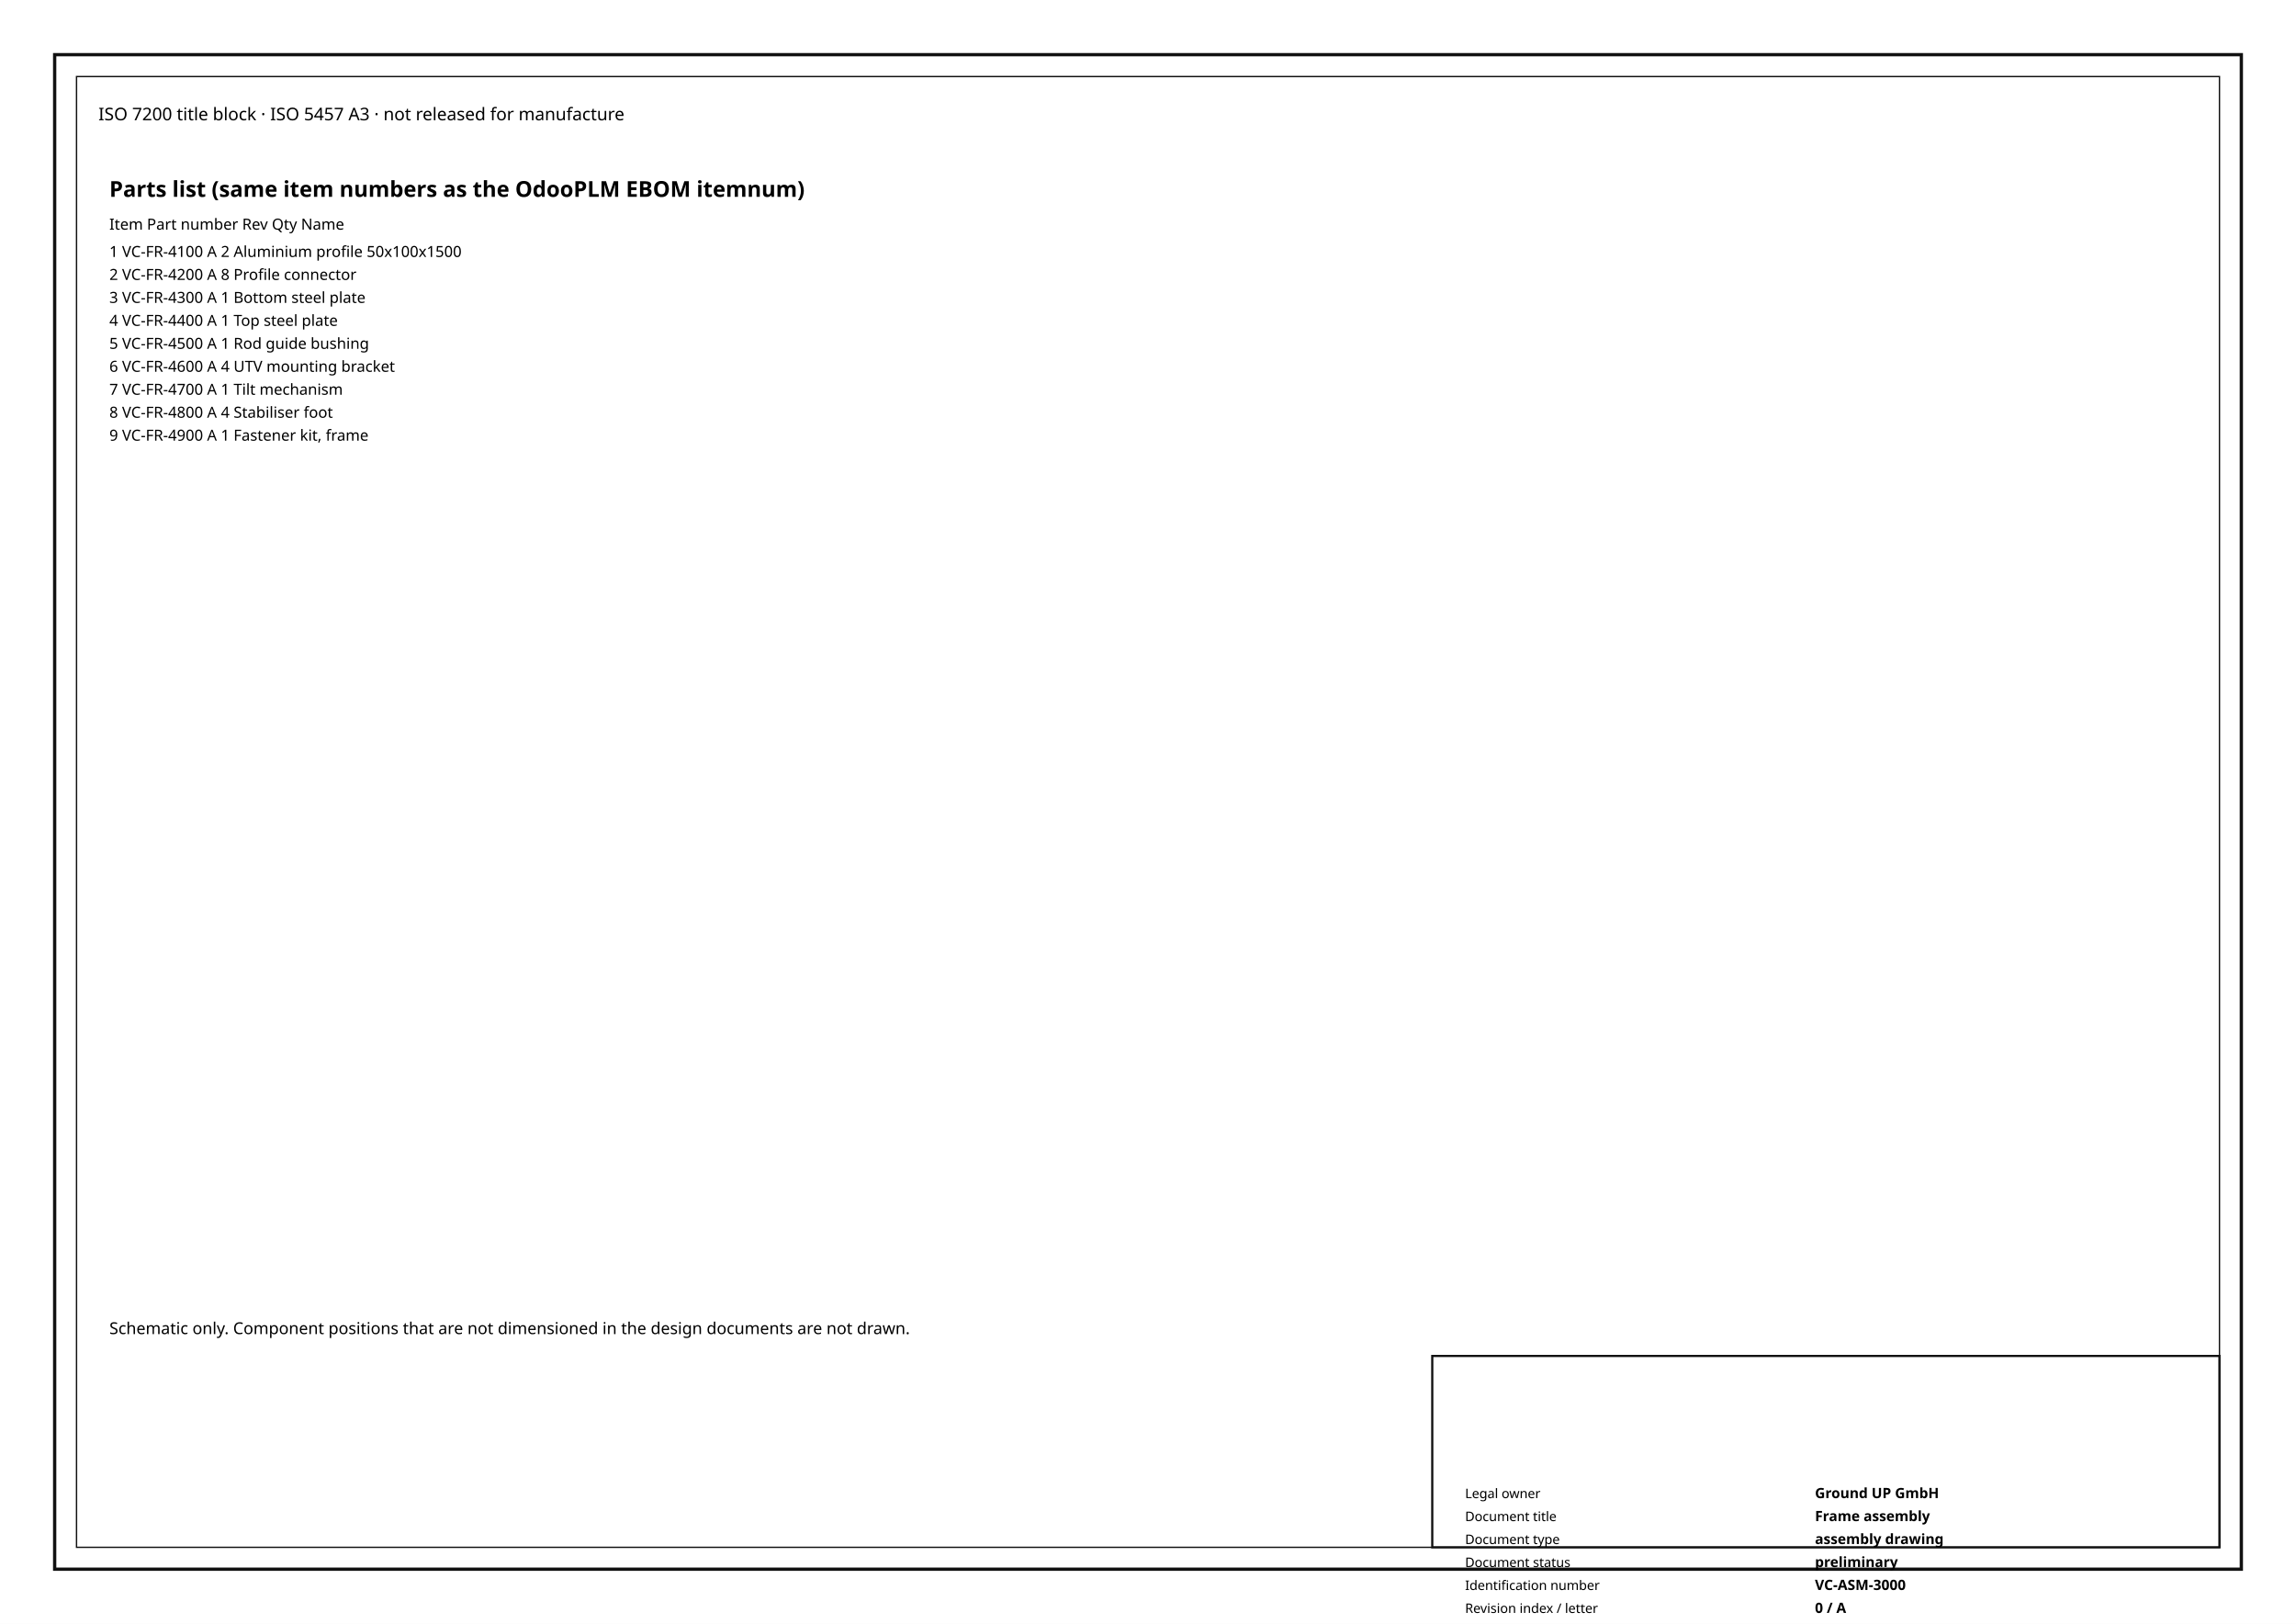
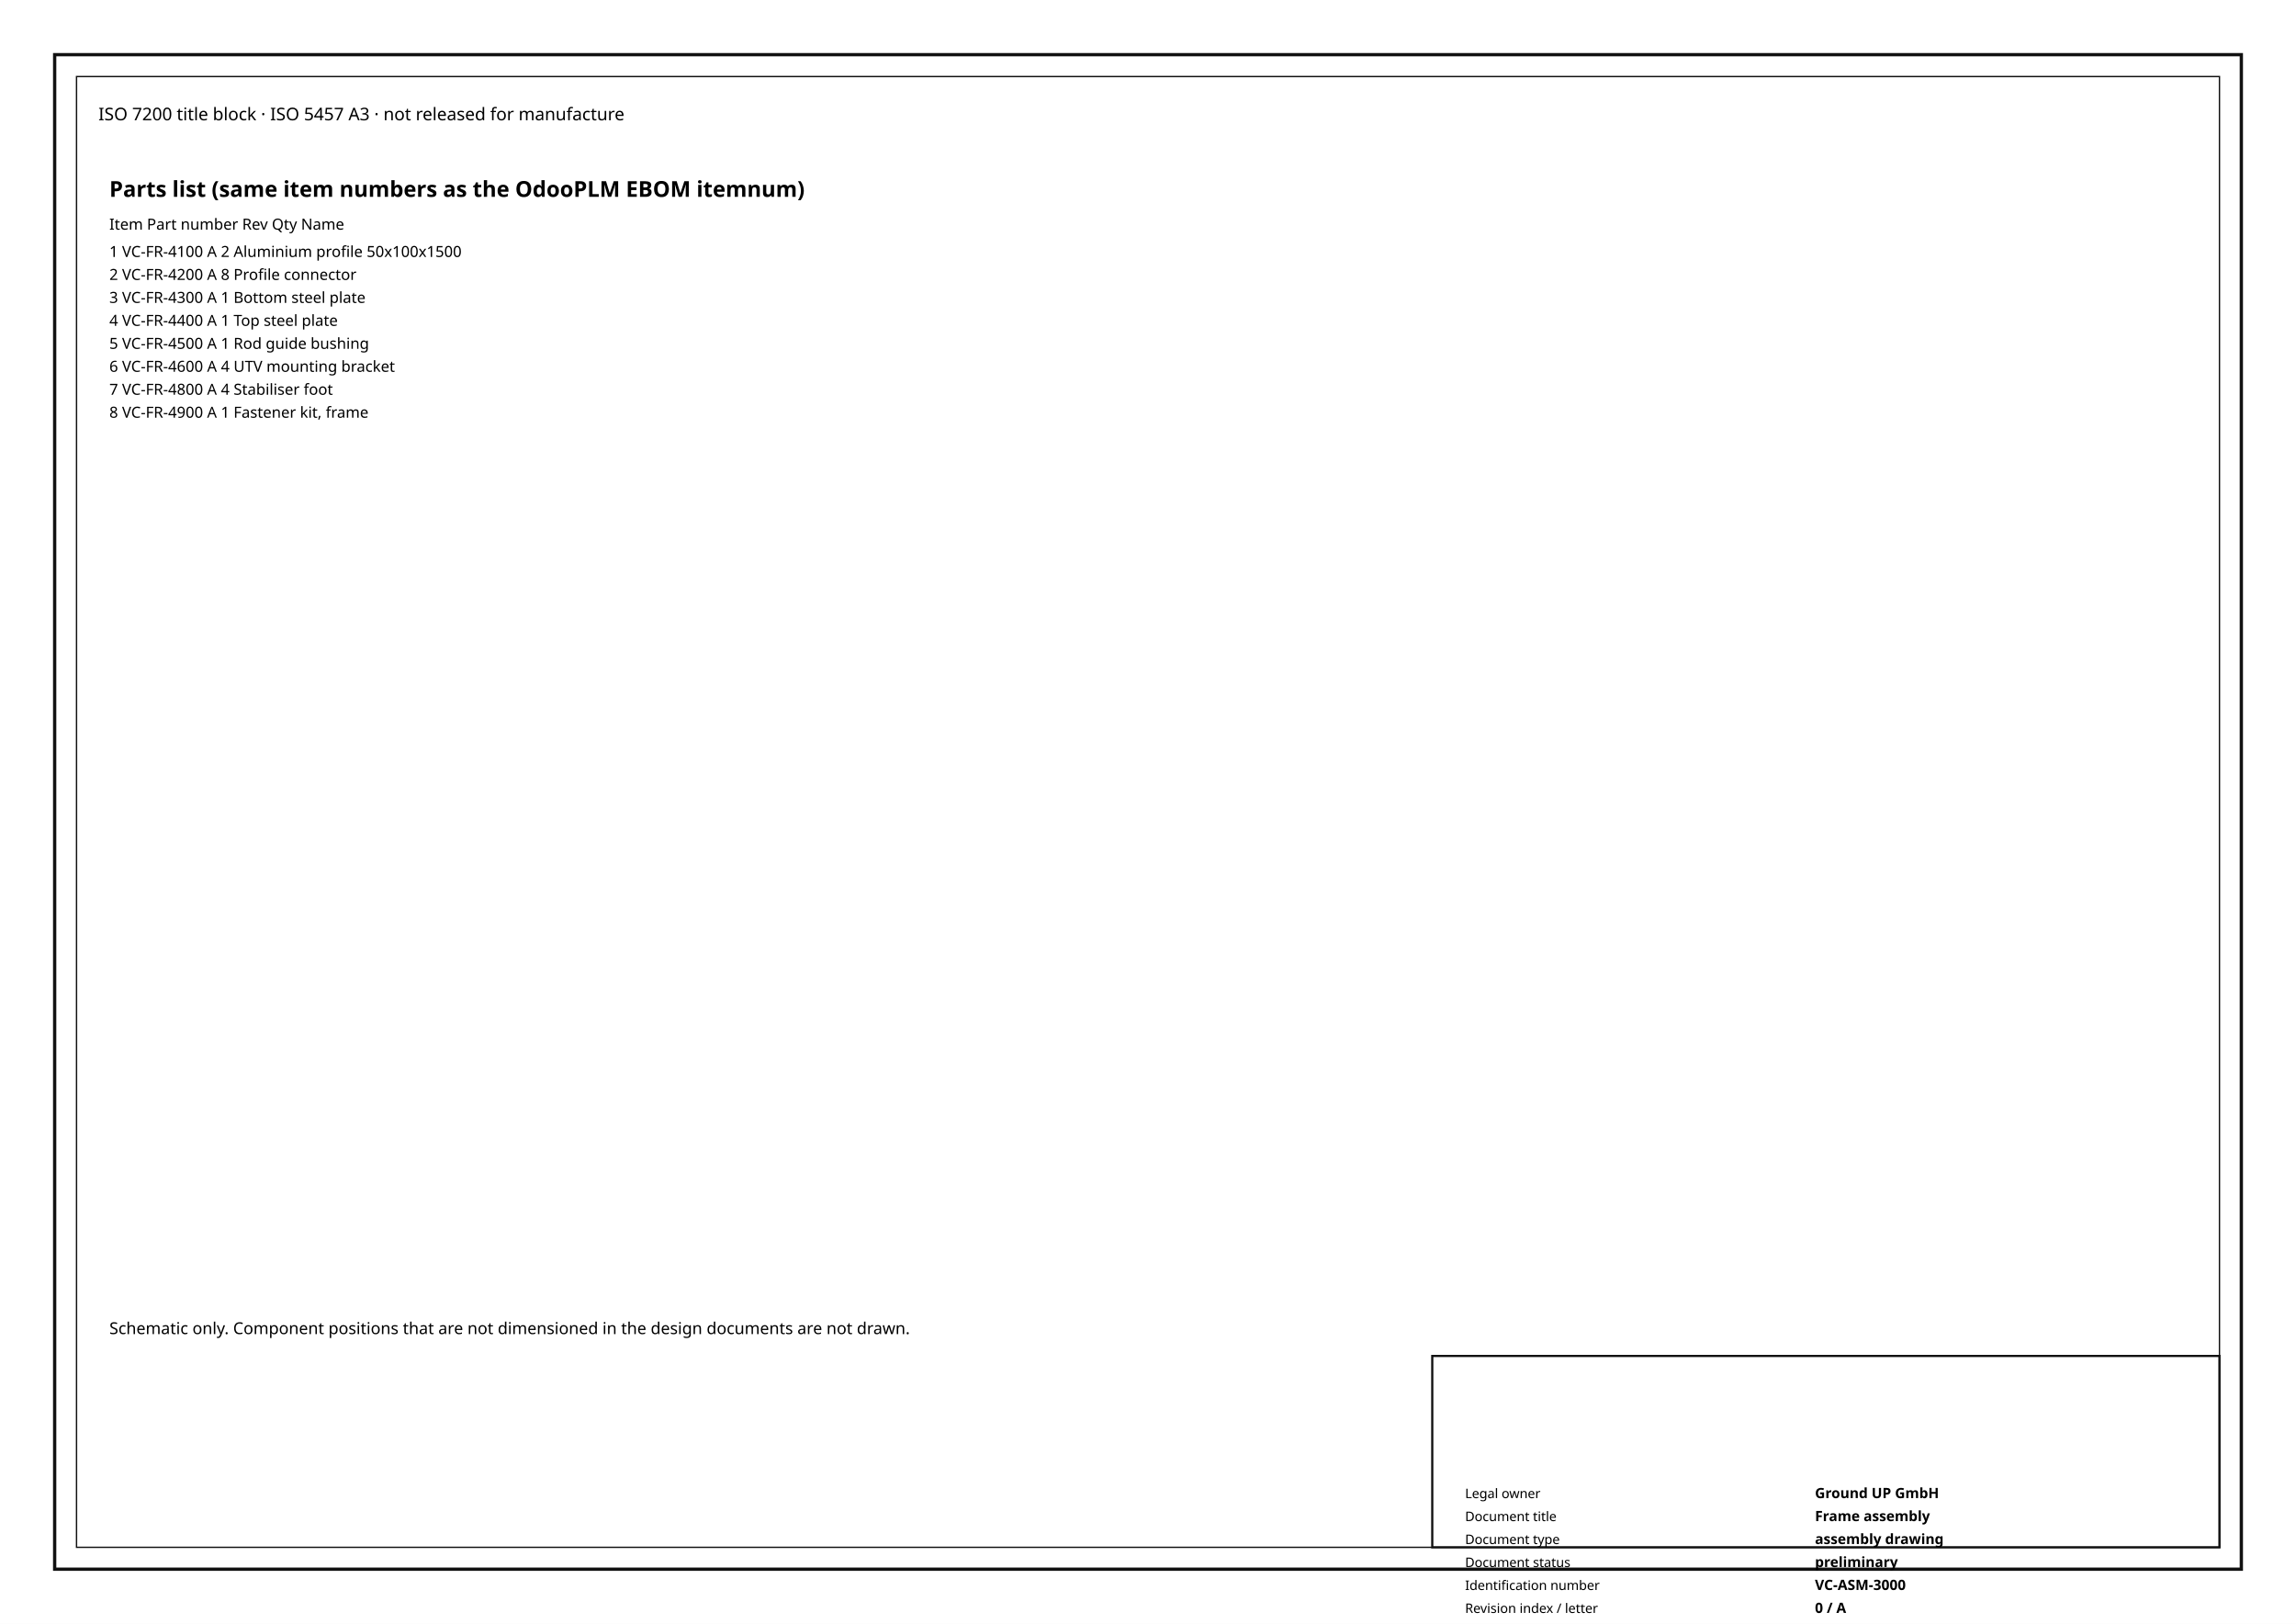
<svg xmlns="http://www.w3.org/2000/svg" width="420mm" height="297mm" viewBox="0 0 420.0 297.0">
  <rect width="100%" height="100%" fill="#fff" />
  <rect x="10" y="10" width="400" height="277" fill="none" stroke="#111" stroke-width="0.6" />
  <rect x="14" y="14" width="392" height="269" fill="none" stroke="#111" stroke-width="0.25" />
  <rect x="262" y="248" width="144" height="35" fill="none" stroke="#111" stroke-width="0.4" />
  <text x="18" y="22" font-size="3.2" font-family="sans-serif">ISO 7200 title block · ISO 5457 A3 · not released for manufacture</text>
  <text x="20" y="36" font-size="4" font-family="sans-serif" font-weight="700">Parts list (same item numbers as the OdooPLM EBOM itemnum)</text>
  <text x="20" y="42" font-size="2.8" font-family="sans-serif">Item  Part number   Rev  Qty  Name</text>
  <text x="20" y="47" font-size="2.8" font-family="sans-serif">1      VC-FR-4100     A    2    Aluminium profile 50x100x1500</text>
  <text x="20" y="51.2" font-size="2.8" font-family="sans-serif">2      VC-FR-4200     A    8    Profile connector</text>
  <text x="20" y="55.4" font-size="2.8" font-family="sans-serif">3      VC-FR-4300     A    1    Bottom steel plate</text>
  <text x="20" y="59.6" font-size="2.8" font-family="sans-serif">4      VC-FR-4400     A    1    Top steel plate</text>
  <text x="20" y="63.8" font-size="2.8" font-family="sans-serif">5      VC-FR-4500     A    1    Rod guide bushing</text>
  <text x="20" y="68" font-size="2.8" font-family="sans-serif">6      VC-FR-4600     A    4    UTV mounting bracket</text>
-   <text x="20" y="72.2" font-size="2.8" font-family="sans-serif">7      VC-FR-4700     A    1    Tilt mechanism</text>
-   <text x="20" y="76.4" font-size="2.8" font-family="sans-serif">8      VC-FR-4800     A    4    Stabiliser foot</text>
-   <text x="20" y="80.6" font-size="2.8" font-family="sans-serif">9      VC-FR-4900     A    1    Fastener kit, frame</text>
+   <text x="20" y="72.2" font-size="2.8" font-family="sans-serif">7      VC-FR-4800     A    4    Stabiliser foot</text>
+   <text x="20" y="76.4" font-size="2.8" font-family="sans-serif">8      VC-FR-4900     A    1    Fastener kit, frame</text>
  <text x="20" y="244" font-size="3" font-family="sans-serif">Schematic only. Component positions that are not dimensioned in the design documents are not drawn.</text>
  <text x="268" y="274" font-size="2.4" font-family="sans-serif">Legal owner</text>
  <text x="332" y="274" font-size="2.6" font-family="sans-serif" font-weight="700">Ground UP GmbH</text>
  <text x="268" y="278.2" font-size="2.4" font-family="sans-serif">Document title</text>
  <text x="332" y="278.2" font-size="2.6" font-family="sans-serif" font-weight="700">Frame assembly</text>
  <text x="268" y="282.4" font-size="2.4" font-family="sans-serif">Document type</text>
  <text x="332" y="282.4" font-size="2.6" font-family="sans-serif" font-weight="700">assembly drawing</text>
  <text x="268" y="286.6" font-size="2.4" font-family="sans-serif">Document status</text>
  <text x="332" y="286.6" font-size="2.6" font-family="sans-serif" font-weight="700">preliminary</text>
  <text x="268" y="290.8" font-size="2.4" font-family="sans-serif">Identification number</text>
  <text x="332" y="290.8" font-size="2.6" font-family="sans-serif" font-weight="700">VC-ASM-3000</text>
  <text x="268" y="295" font-size="2.4" font-family="sans-serif">Revision index / letter</text>
  <text x="332" y="295" font-size="2.6" font-family="sans-serif" font-weight="700">0 / A</text>
  <text x="268" y="299.2" font-size="2.4" font-family="sans-serif">Creator</text>
  <text x="332" y="299.2" font-size="2.6" font-family="sans-serif" font-weight="700">vibrocore cad export</text>
  <text x="268" y="303.4" font-size="2.4" font-family="sans-serif">Created</text>
-   <text x="332" y="303.4" font-size="2.6" font-family="sans-serif" font-weight="700">2026-11-04</text>
+   <text x="332" y="303.4" font-size="2.6" font-family="sans-serif" font-weight="700">2026-11-19</text>
  <text x="268" y="307.6" font-size="2.4" font-family="sans-serif">Units</text>
  <text x="332" y="307.6" font-size="2.6" font-family="sans-serif" font-weight="700">mm</text>
  <text x="268" y="311.8" font-size="2.4" font-family="sans-serif">Projection</text>
  <text x="332" y="311.8" font-size="2.6" font-family="sans-serif" font-weight="700">first angle (ISO 128)</text>
  <text x="268" y="316" font-size="2.4" font-family="sans-serif">Sheet</text>
  <text x="332" y="316" font-size="2.6" font-family="sans-serif" font-weight="700">1 / 1</text>
</svg>
